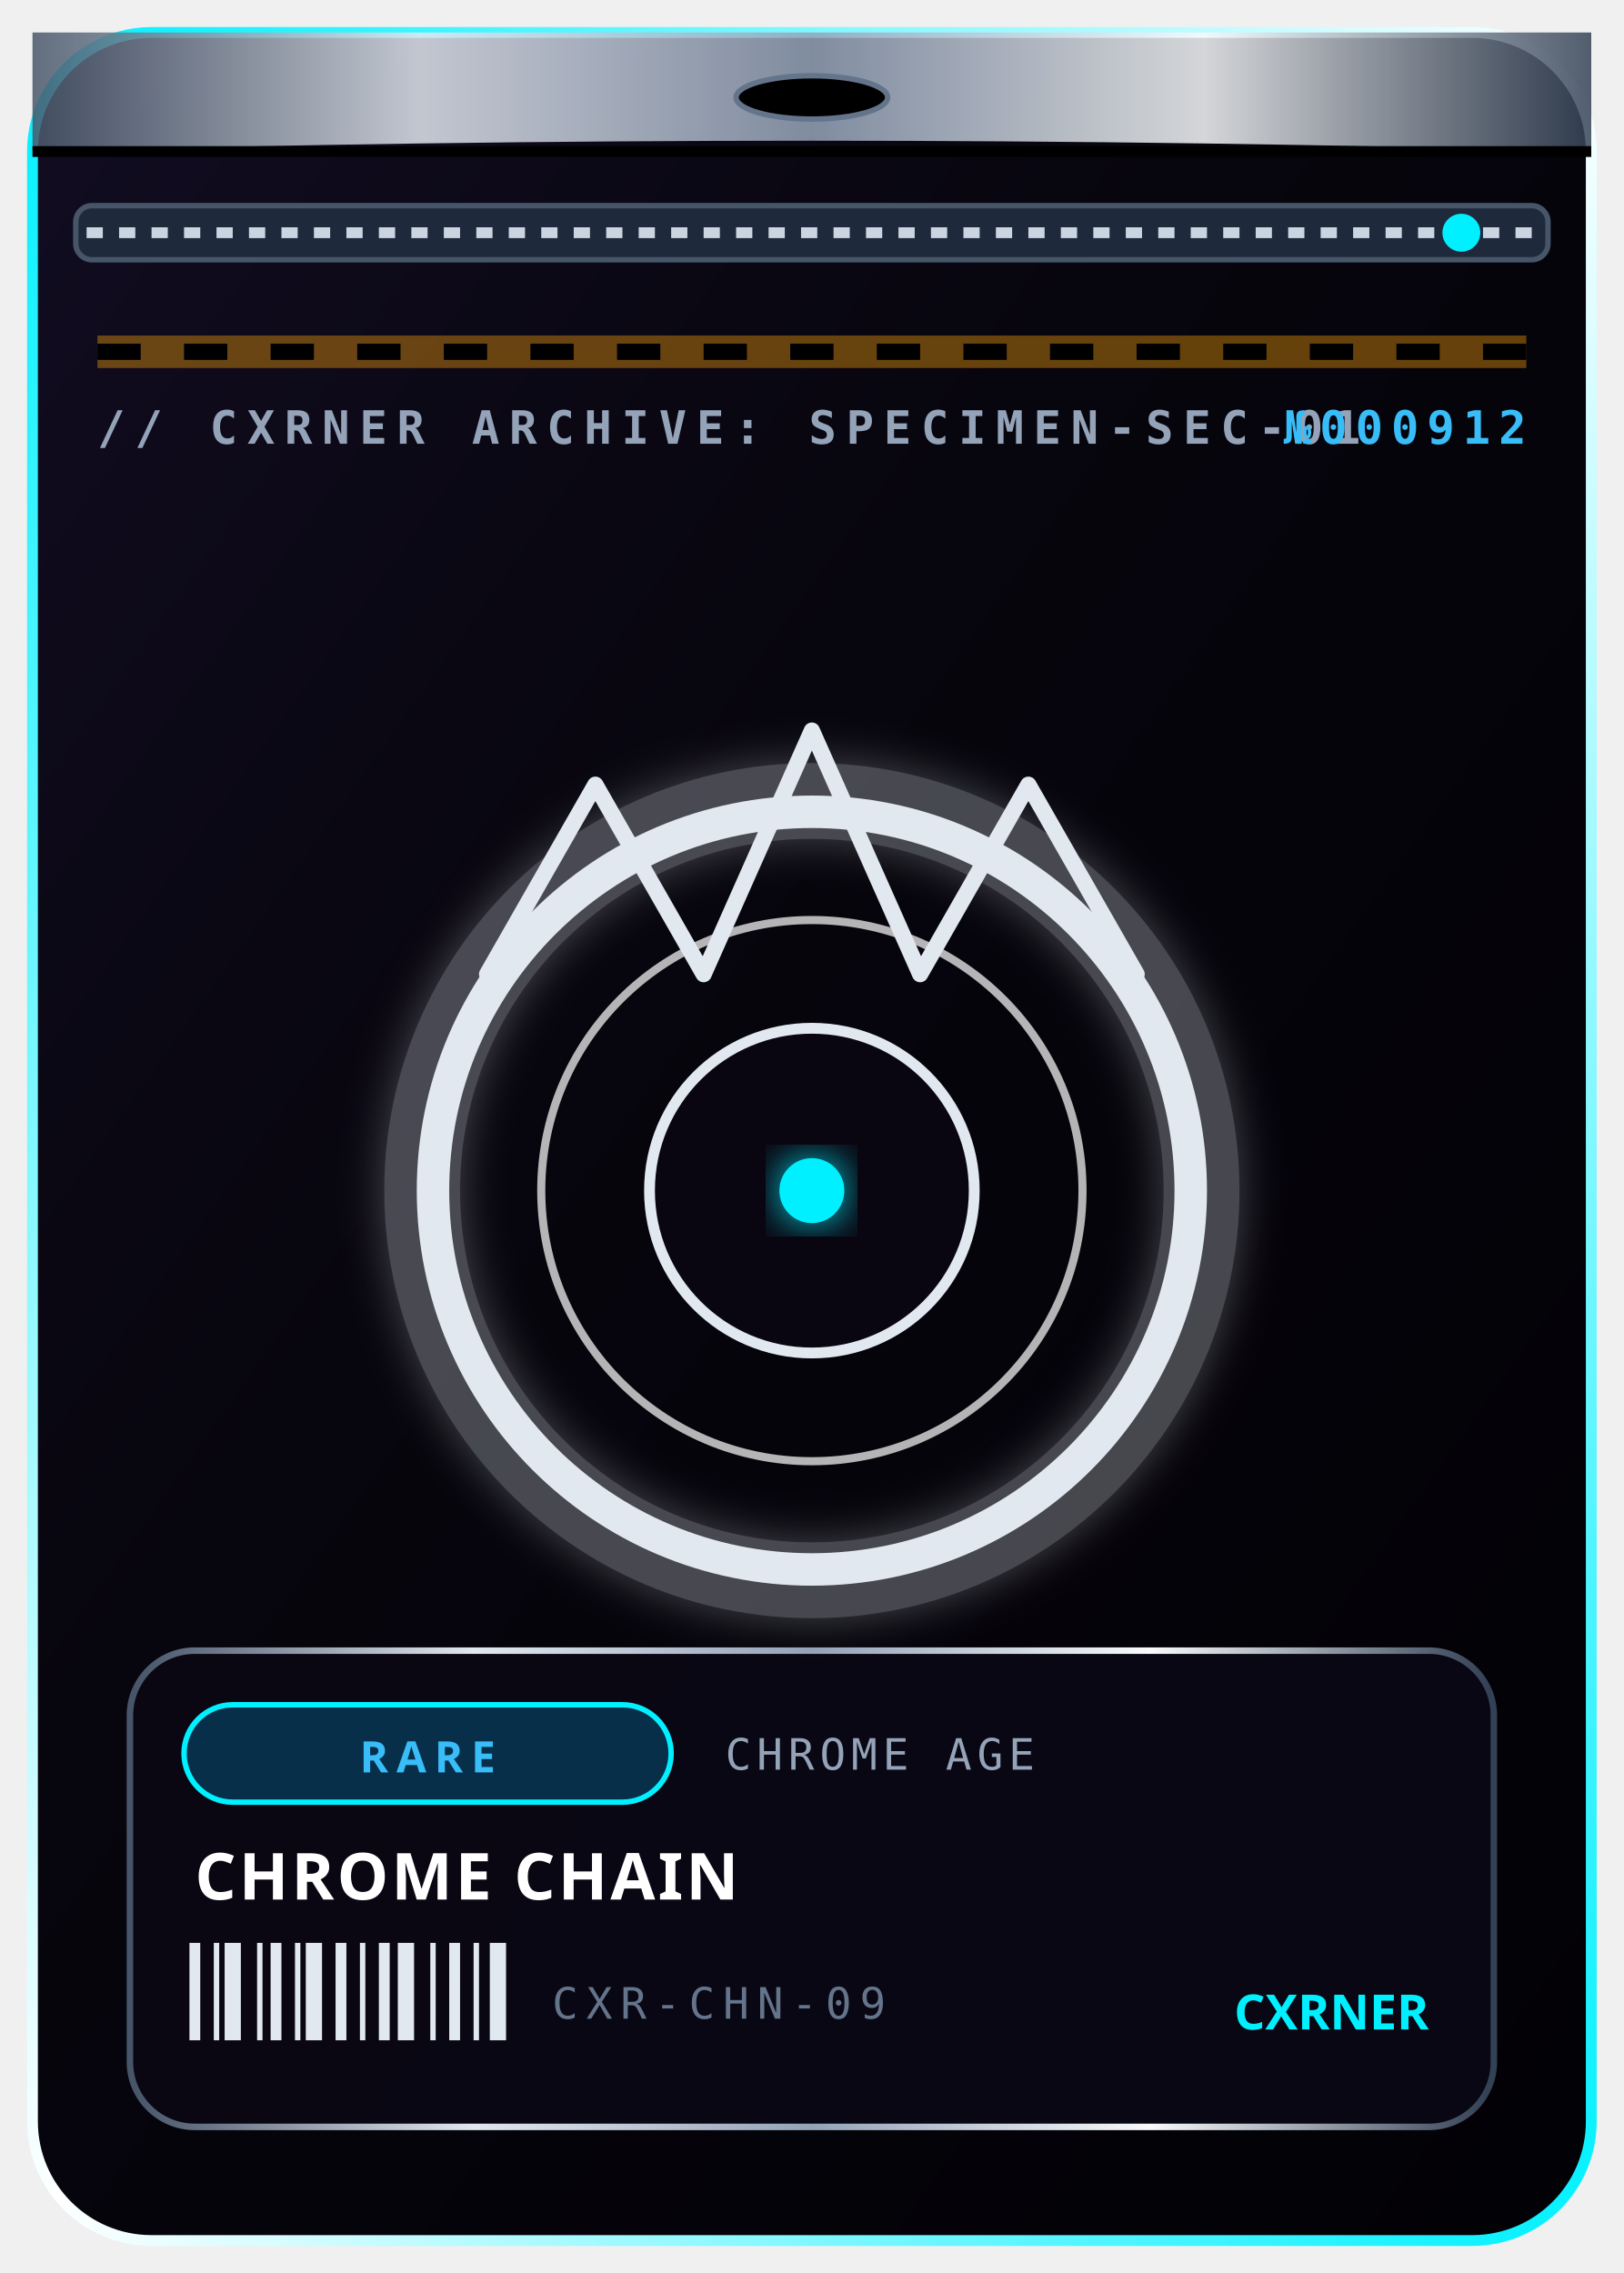
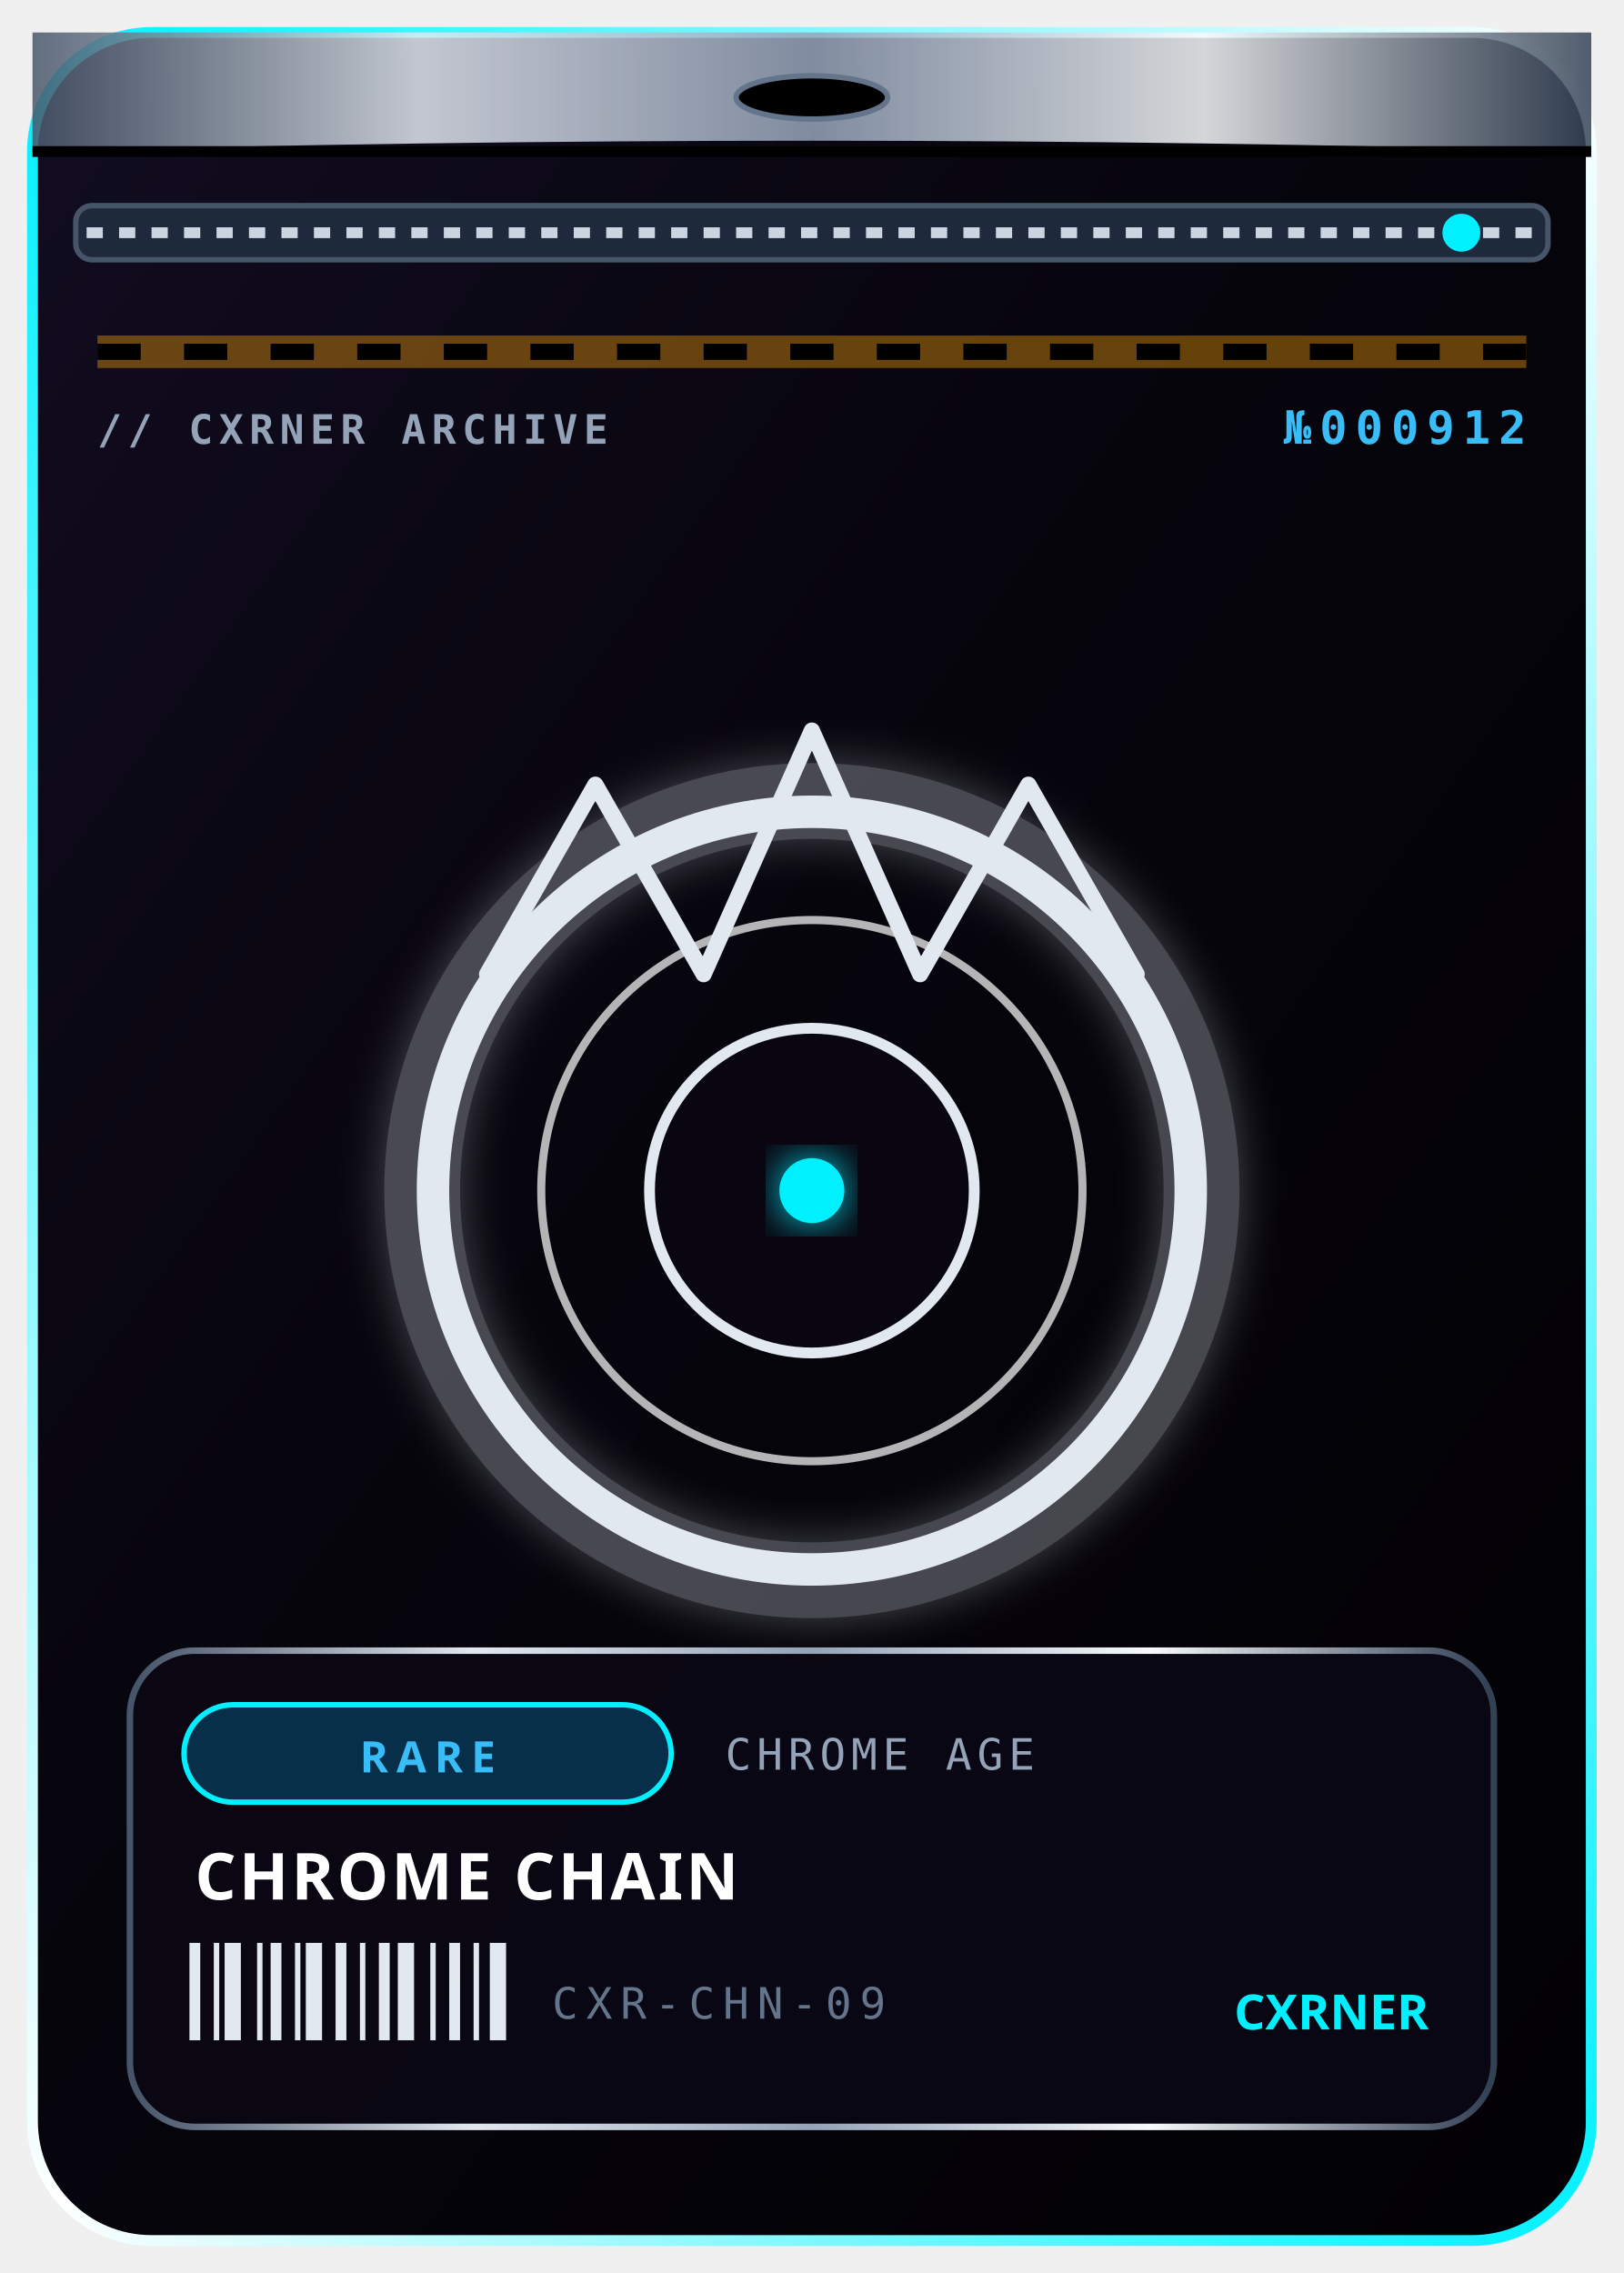
- <svg xmlns="http://www.w3.org/2000/svg" viewBox="0 0 300 420" width="100%" height="100%">
+ <svg xmlns="http://www.w3.org/2000/svg" viewBox="0 0 300 420" width="300" height="420">
  <defs>
    <filter id="glow" x="-20%" y="-20%" width="140%" height="140%">
      <feGaussianBlur stdDeviation="4" result="blur" />
      <feComposite in="SourceGraphic" in2="blur" operator="over" />
    </filter>
    <linearGradient id="bg_grad" x1="0%" y1="0%" x2="100%" y2="100%">
      <stop offset="0%" stop-color="#120D22" />
      <stop offset="40%" stop-color="#07050D" />
      <stop offset="100%" stop-color="#020105" />
    </linearGradient>
    <linearGradient id="foil_metal" x1="0%" y1="0%" x2="100%" y2="0%">
      <stop offset="0%" stop-color="#475569" />
      <stop offset="25%" stop-color="#E2E8F0" />
      <stop offset="50%" stop-color="#94A3B8" />
      <stop offset="75%" stop-color="#F8FAFC" />
      <stop offset="100%" stop-color="#334155" />
    </linearGradient>
    <linearGradient id="rarity_border" x1="0%" y1="0%" x2="100%" y2="100%">
      <stop offset="0%" stop-color="#00F0FF" />
      <stop offset="50%" stop-color="#FFFFFF" />
      <stop offset="100%" stop-color="#00F0FF" />
    </linearGradient>
  </defs>
  <rect x="6" y="6" width="288" height="408" rx="22" fill="url(#bg_grad)" stroke="url(#rarity_border)" stroke-width="2" />
  <path d="M 6 28 Q 150 24 294 28 L 294 6 Q 150 6 6 6 Z" fill="url(#foil_metal)" opacity="0.85" />
  <line x1="6" y1="28" x2="294" y2="28" stroke="#000000" stroke-width="2" />
  <ellipse cx="150" cy="18" rx="14" ry="4" fill="#000000" stroke="#64748B" stroke-width="1" />
  <rect x="14" y="38" width="272" height="10" rx="3" fill="#1E293B" stroke="#475569" stroke-width="1" />
  <line x1="16" y1="43" x2="284" y2="43" stroke="#CBD5E1" stroke-width="2" stroke-dasharray="3,3" />
  <circle cx="270" cy="43" r="3.5" fill="#00F0FF" />
  <g transform="translate(18, 62)">
    <rect x="0" y="0" width="264" height="6" fill="#F59E0B" opacity="0.4" />
    <line x1="0" y1="3" x2="264" y2="3" stroke="#000000" stroke-width="3" stroke-dasharray="8,8" />
-     <text x="0" y="20" font-family="'Space Grotesk', monospace" font-size="8.5" font-weight="700" fill="#94A3B8" letter-spacing="1.8">
-       // CXRNER ARCHIVE: SPECIMEN-SEC-01
+     <text x="0" y="20" font-family="'Space Grotesk', monospace" font-size="7.5" font-weight="700" fill="#94A3B8" letter-spacing="1.1">
+       // CXRNER ARCHIVE
    </text>
    <text x="264" y="20" font-family="'Space Grotesk', monospace" font-size="8.5" font-weight="700" fill="#38BDF8" letter-spacing="1.5" text-anchor="end">
      №000912
    </text>
  </g>
  <g transform="translate(150, 220)">
    <circle cx="0" cy="0" r="72" fill="none" stroke="#E2E8F0" stroke-width="14" opacity="0.3" filter="url(#glow)" />
    <circle cx="0" cy="0" r="70" fill="none" stroke="#E2E8F0" stroke-width="6" />
    <circle cx="0" cy="0" r="50" fill="none" stroke="#FFFFFF" stroke-width="1.5" opacity="0.7" />
    <circle cx="0" cy="0" r="30" fill="#090611" stroke="#E2E8F0" stroke-width="2" />
    <path d="M-60 -40 L-40 -75 L-20 -40 L0 -85 L20 -40 L40 -75 L60 -40" fill="none" stroke="#E2E8F0" stroke-width="3" stroke-linecap="round" stroke-linejoin="round" />
    <circle cx="0" cy="0" r="6" fill="#00F0FF" filter="url(#glow)" />
  </g>
  <g transform="translate(24, 305)">
    <rect x="0" y="0" width="252" height="88" rx="12" fill="#0A0814" fill-opacity="0.9" stroke="url(#foil_metal)" stroke-width="1.2" />
    <rect x="10" y="10" width="90" height="18" rx="9" fill="#082F49" stroke="#00F0FF" stroke-width="1" />
    <text x="55" y="22.5" font-family="'Unbounded', sans-serif" font-weight="800" font-size="8" fill="#38BDF8" letter-spacing="1.5" text-anchor="middle">
      RARE
    </text>
    <text x="110" y="22" font-family="'Space Grotesk', monospace" font-size="8" fill="#94A3B8" letter-spacing="1">
      CHROME AGE
    </text>
    <text x="12" y="46" font-family="'Unbounded', sans-serif" font-weight="900" font-size="12" fill="#FFFFFF" letter-spacing="0.5">
      CHROME CHAIN
    </text>
    <g transform="translate(12, 54)">
      <line x1="0" y1="0" x2="0" y2="18" stroke="#E2E8F0" stroke-width="2" />
      <line x1="4" y1="0" x2="4" y2="18" stroke="#E2E8F0" stroke-width="1" />
      <line x1="7" y1="0" x2="7" y2="18" stroke="#E2E8F0" stroke-width="3" />
      <line x1="12" y1="0" x2="12" y2="18" stroke="#E2E8F0" stroke-width="1" />
      <line x1="15" y1="0" x2="15" y2="18" stroke="#E2E8F0" stroke-width="2" />
      <line x1="19" y1="0" x2="19" y2="18" stroke="#E2E8F0" stroke-width="1" />
      <line x1="22" y1="0" x2="22" y2="18" stroke="#E2E8F0" stroke-width="3" />
      <line x1="27" y1="0" x2="27" y2="18" stroke="#E2E8F0" stroke-width="2" />
      <line x1="31" y1="0" x2="31" y2="18" stroke="#E2E8F0" stroke-width="1" />
      <line x1="35" y1="0" x2="35" y2="18" stroke="#E2E8F0" stroke-width="2" />
      <line x1="39" y1="0" x2="39" y2="18" stroke="#E2E8F0" stroke-width="3" />
      <line x1="44" y1="0" x2="44" y2="18" stroke="#E2E8F0" stroke-width="1" />
      <line x1="48" y1="0" x2="48" y2="18" stroke="#E2E8F0" stroke-width="2" />
      <line x1="52" y1="0" x2="52" y2="18" stroke="#E2E8F0" stroke-width="1" />
      <line x1="56" y1="0" x2="56" y2="18" stroke="#E2E8F0" stroke-width="3" />
      <text x="66" y="14" font-family="'Space Grotesk', monospace" font-size="8" fill="#64748B" letter-spacing="1.5">
        CXR-CHN-09
      </text>
    </g>
    <text x="240" y="70" font-family="'Unbounded', sans-serif" font-weight="900" font-size="9" fill="#00F0FF" text-anchor="end">
      CXRNER
    </text>
  </g>
</svg>
